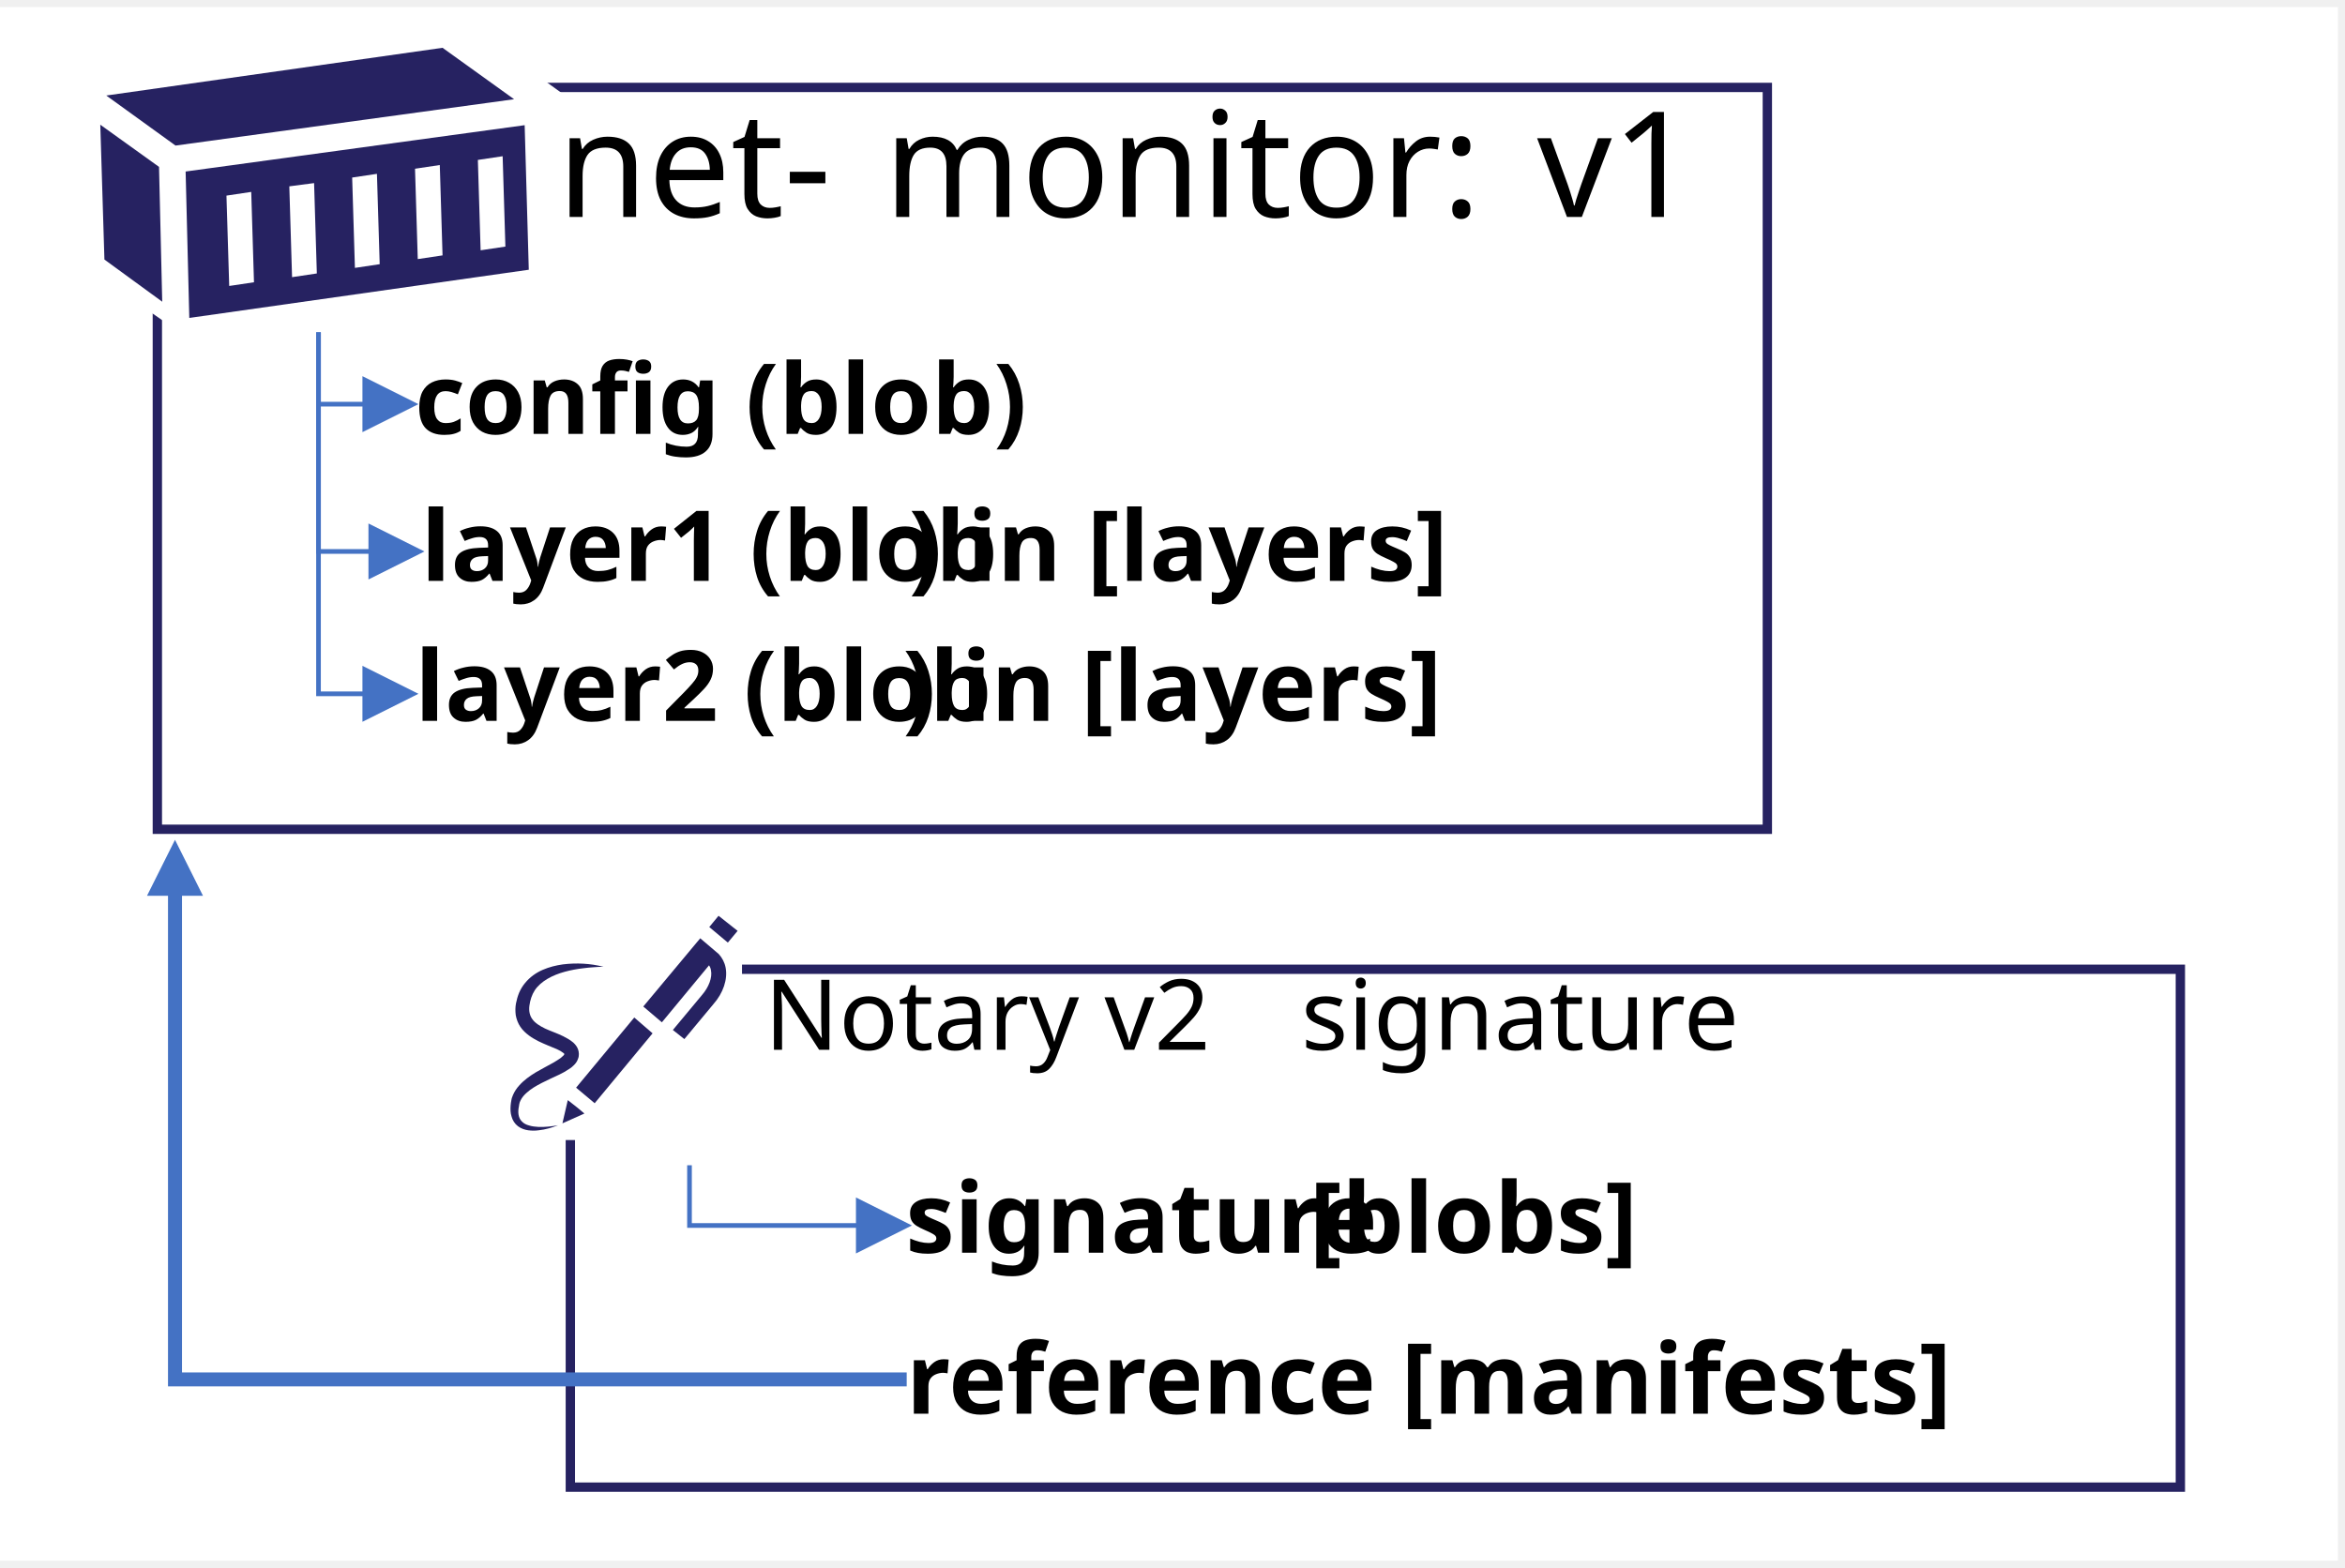
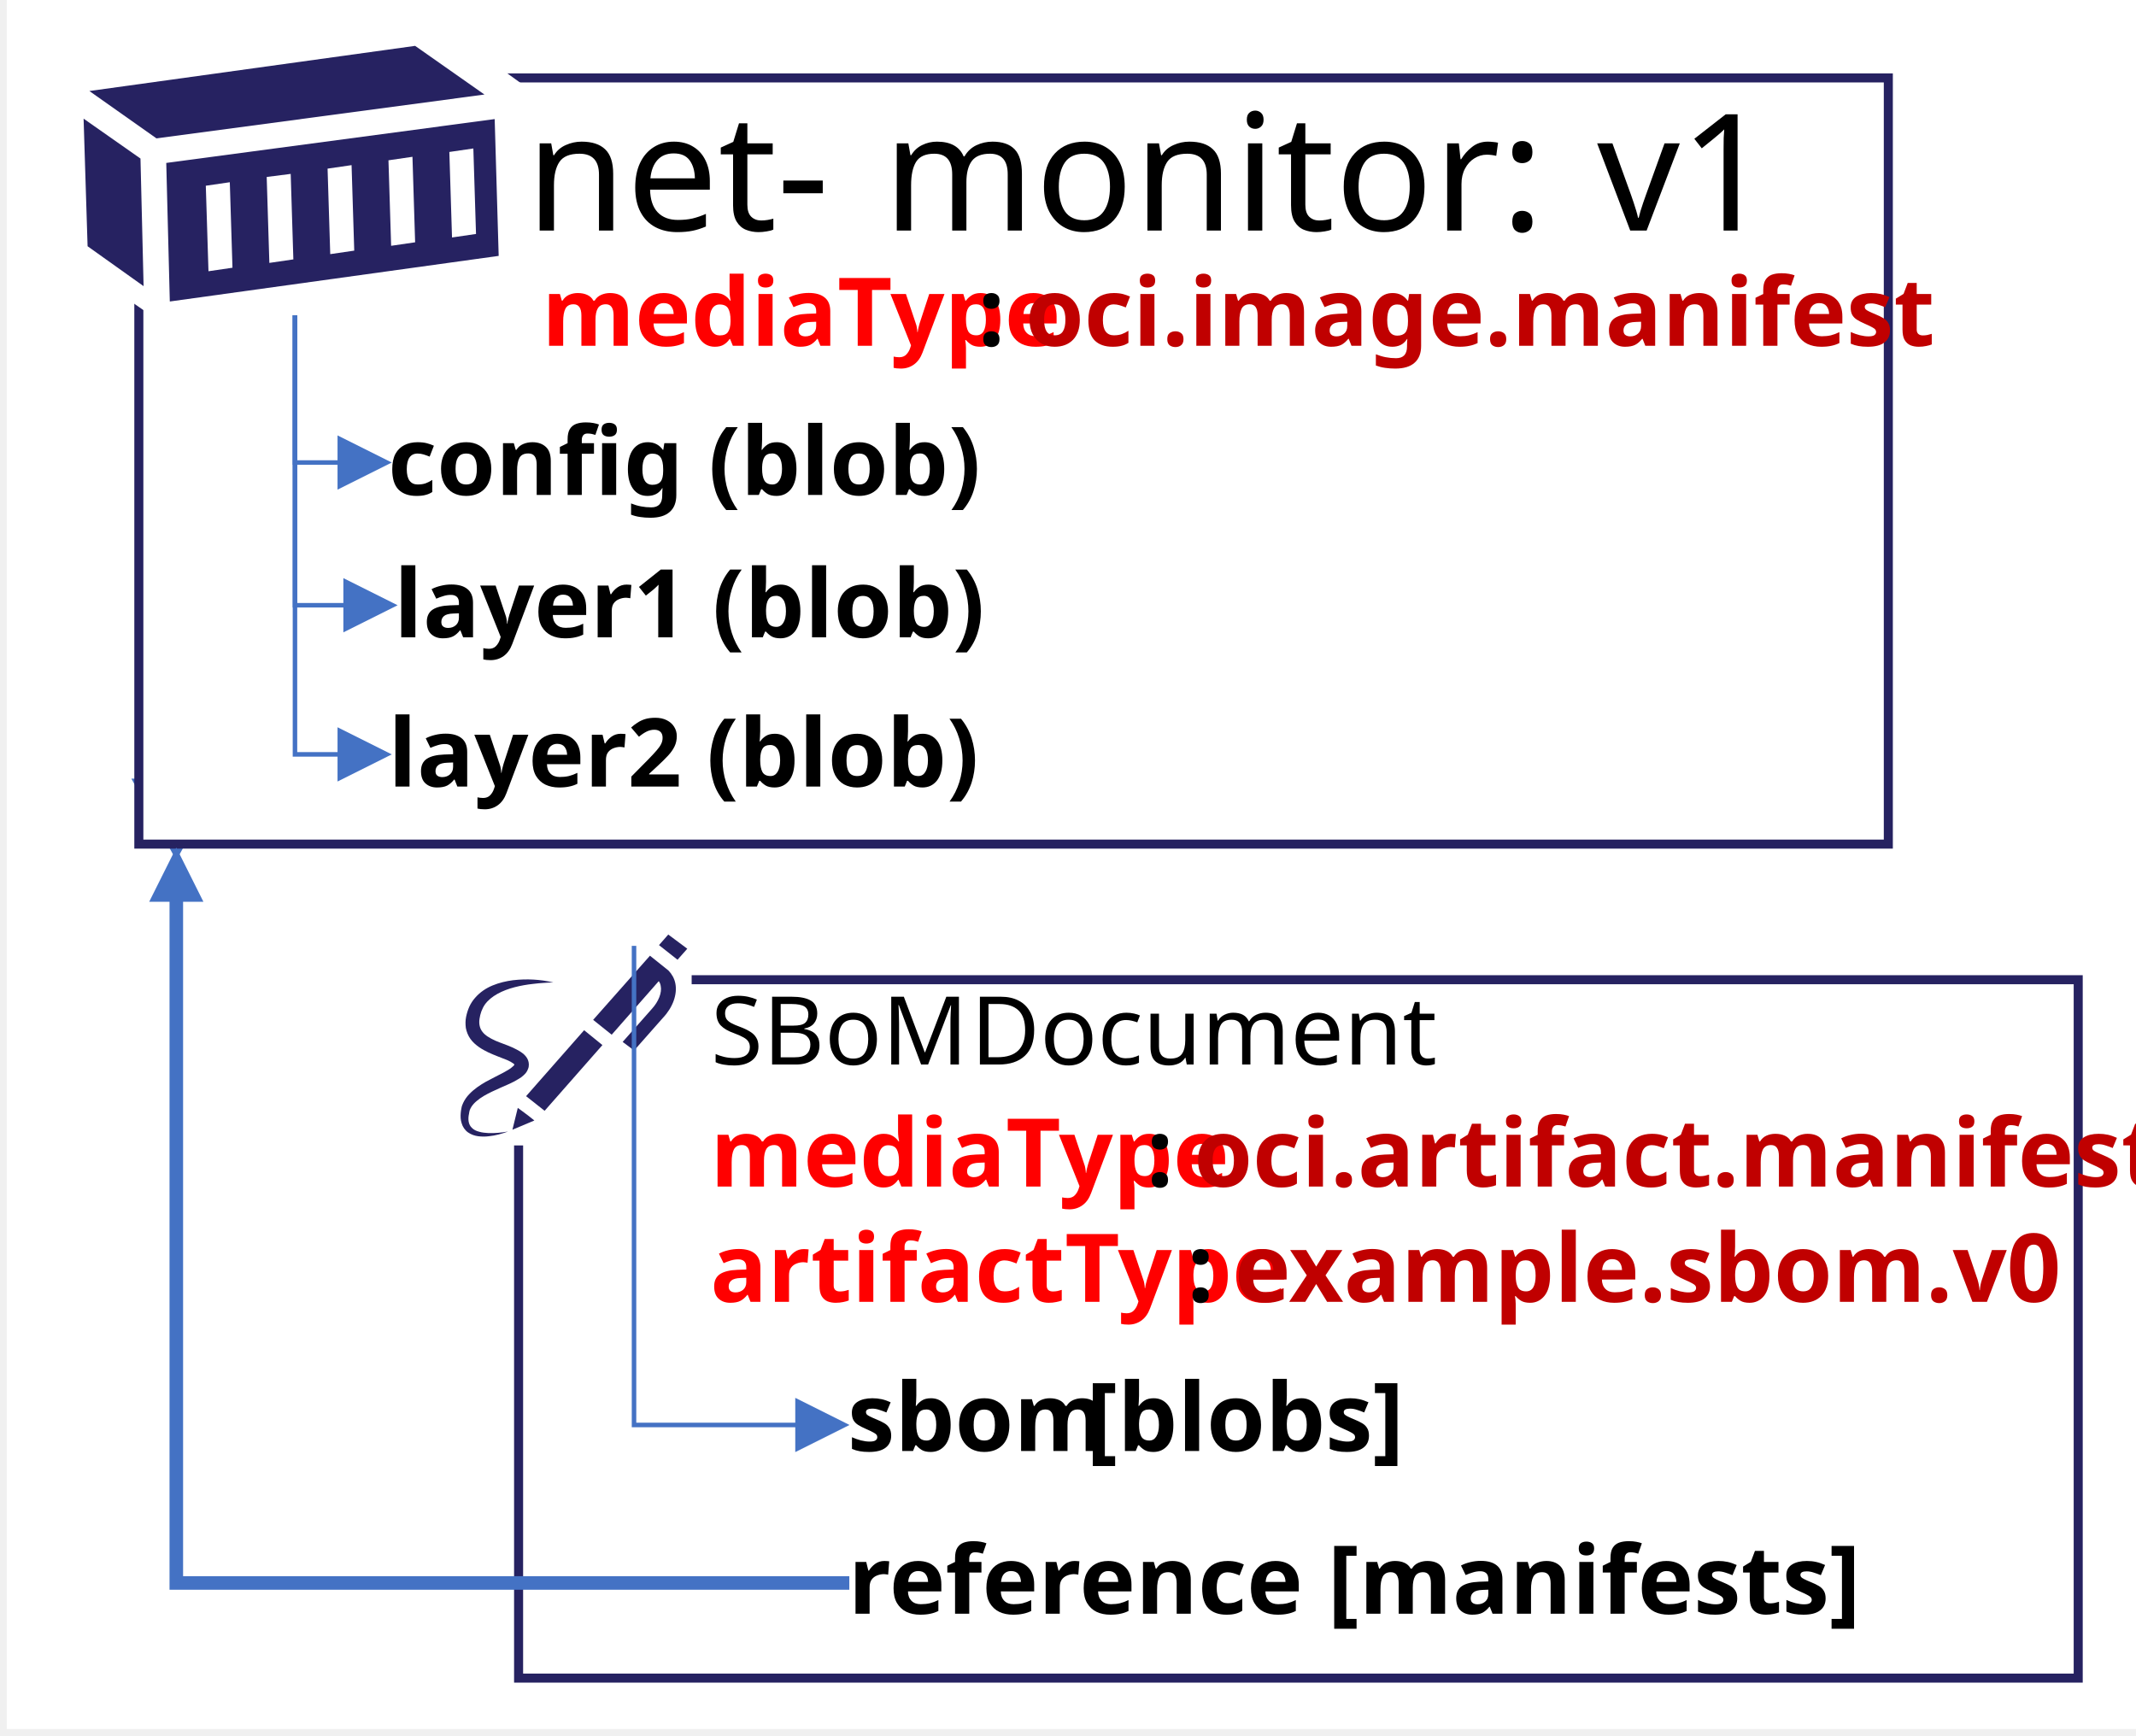
- <svg xmlns="http://www.w3.org/2000/svg" width="335" height="224" overflow="hidden">
+ <svg xmlns="http://www.w3.org/2000/svg" width="315" height="256" overflow="hidden">
  <defs>
    <clipPath id="clip0">
-       <rect x="746" y="255" width="335" height="224" />
+       <rect x="557" y="303" width="315" height="256" />
    </clipPath>
    <clipPath id="clip1">
-       <rect x="760" y="259" width="62" height="43" />
+       <rect x="569" y="307" width="62" height="42" />
    </clipPath>
    <clipPath id="clip2">
-       <rect x="760" y="259" width="62" height="43" />
+       <rect x="569" y="307" width="62" height="42" />
    </clipPath>
    <clipPath id="clip3">
-       <rect x="760" y="249" width="62" height="63" />
+       <rect x="569" y="297" width="62" height="62" />
    </clipPath>
    <clipPath id="clip4">
-       <rect x="819" y="385" width="33" height="34" />
+       <rect x="625" y="440" width="34" height="33" />
    </clipPath>
    <clipPath id="clip5">
-       <rect x="819" y="385" width="33" height="34" />
+       <rect x="625" y="440" width="34" height="33" />
    </clipPath>
    <clipPath id="clip6">
-       <rect x="818" y="385" width="35" height="34" />
+       <rect x="624" y="440" width="36" height="33" />
    </clipPath>
    <clipPath id="clip7">
-       <rect x="818" y="385" width="35" height="34" />
+       <rect x="624" y="440" width="36" height="33" />
    </clipPath>
    <clipPath id="clip8">
-       <rect x="818" y="385" width="34" height="34" />
+       <rect x="624" y="440" width="35" height="33" />
    </clipPath>
    <clipPath id="clip9">
-       <rect x="818" y="385" width="34" height="34" />
+       <rect x="624" y="440" width="35" height="33" />
    </clipPath>
    <clipPath id="clip10">
-       <rect x="818" y="385" width="34" height="34" />
+       <rect x="624" y="440" width="35" height="33" />
    </clipPath>
    <clipPath id="clip11">
-       <rect x="818" y="385" width="34" height="34" />
+       <rect x="624" y="440" width="35" height="33" />
    </clipPath>
  </defs>
-   <g clip-path="url(#clip0)" transform="translate(-746 -255)">
-     <rect x="746" y="256" width="334" height="222" fill="#FFFFFF" />
-     <path d="M768.478 267.493 998.478 267.493 998.478 373.493 768.478 373.493Z" stroke="#262261" stroke-width="1.333" stroke-miterlimit="8" fill="#FFFFFF" fill-rule="evenodd" />
-     <text font-family="Consolas,Consolas_MSFontService,sans-serif" font-weight="400" font-size="21" transform="translate(825.586 286)">net-<tspan font-size="21" x="46.667" y="0">monitor:</tspan>
-       <tspan font-size="21" x="140" y="0">v1</tspan>
+   <g clip-path="url(#clip0)" transform="translate(-557 -303)">
+     <rect x="558" y="303" width="314" height="255" fill="#FFFFFF" />
+     <path d="M588.5 418.5 583 428.5 577.5 418.5Z" stroke="#4472C4" stroke-width="1.333" stroke-miterlimit="8" fill="none" fill-rule="evenodd" />
+     <path d="M577.475 314.492 835.475 314.492 835.475 427.492 577.475 427.492Z" stroke="#262261" stroke-width="1.333" stroke-miterlimit="8" fill="#FFFFFF" fill-rule="evenodd" />
+     <text font-family="Consolas,Consolas_MSFontService,sans-serif" font-weight="400" font-size="24" transform="translate(634.536 337)">net-<tspan font-size="24" x="52.667" y="0">monitor:</tspan>
+       <tspan font-size="24" x="158" y="0">v1</tspan>
    </text>
-     <path d="M813.349 258.992 826.438 268.436C826.621 276.886 826.793 285.335 826.977 293.785L769.523 300.992 758.031 293.039C757.848 284.424 758.203 274.815 758.031 266.199L813.349 258.992Z" fill="#FFFFFF" fill-rule="evenodd" />
+     <path d="M622.349 306.992 635.438 316.436C635.621 324.886 635.793 333.335 635.977 341.785L578.523 348.992 567.031 341.039C566.848 332.424 567.203 322.815 567.031 314.199L622.349 306.992Z" fill="#FFFFFF" fill-rule="evenodd" />
    <g clip-path="url(#clip1)">
      <g clip-path="url(#clip2)">
        <g clip-path="url(#clip3)">
-           <path d="M61.541 43.911 60.951 23.463 12.518 30.017 13.042 50.727 61.541 43.911ZM57.806 27.854 58.199 40.634 54.66 41.159 54.266 28.378 57.806 27.854ZM48.827 29.099 49.22 41.88 45.681 42.404 45.288 29.624 48.827 29.099ZM39.848 30.345 40.241 43.125 36.702 43.649 36.309 30.869 39.848 30.345ZM30.869 31.655 31.262 44.435 27.723 44.96 27.33 32.114 30.869 31.655ZM21.89 32.901 22.283 45.681 18.744 46.205 18.351 33.425 21.89 32.901Z" fill="#262261" transform="matrix(1 0 0 1.01021 760 249.184)" />
-           <path d="M0.918 42.469 9.175 48.433 8.717 29.361 0.328 23.398Z" fill="#262261" transform="matrix(1 0 0 1.01021 760 249.184)" />
-           <path d="M59.444 19.793 49.22 12.518 1.18 19.268 11.076 26.347Z" fill="#262261" transform="matrix(1 0 0 1.01021 760 249.184)" />
+           <path d="M60.724 43.328 60.142 23.151 12.352 29.618 12.869 50.053 60.724 43.328ZM57.038 27.484 57.426 40.094 53.934 40.612 53.545 28.001 57.038 27.484ZM48.178 28.713 48.566 41.323 45.074 41.84 44.686 29.23 48.178 28.713ZM39.318 29.942 39.706 42.552 36.214 43.069 35.826 30.459 39.318 29.942ZM30.459 31.235 30.847 43.845 27.355 44.362 26.967 31.688 30.459 31.235ZM21.599 32.464 21.987 45.074 18.495 45.591 18.107 32.981 21.599 32.464Z" fill="#262261" transform="matrix(1.01346 0 0 1 569 297.412)" />
+           <path d="M0.905 41.905 9.054 47.79 8.601 28.971 0.323 23.087Z" fill="#262261" transform="matrix(1.01346 0 0 1 569 297.412)" />
+           <path d="M58.654 19.53 48.566 12.352 1.164 19.012 10.929 25.997Z" fill="#262261" transform="matrix(1.01346 0 0 1 569 297.412)" />
        </g>
      </g>
    </g>
-     <text font-family="Calibri,Calibri_MSFontService,sans-serif" font-weight="700" font-size="14" transform="translate(806.131 338)">layer1 (blob<tspan font-size="14" x="69.667" y="0">) in [layers]</tspan>
-       <tspan font-size="14" x="-0.86" y="20">layer2 (blob</tspan>
-       <tspan font-size="14" x="68.807" y="20">) in [layers]</tspan>
+     <text font-family="Calibri,Calibri_MSFontService,sans-serif" font-weight="700" font-size="14" transform="translate(615.081 397)">layer1 (blob)<tspan font-size="14" x="-0.86" y="22">layer2 (blob)</tspan>
    </text>
-     <path d="M799.97 334.132 791.167 334.132 791.167 302.5 791.833 302.5 791.833 333.798 791.5 333.465 799.97 333.465ZM798.637 329.798 806.637 333.798 798.637 337.798Z" fill="#4472C4" />
-     <path d="M799.11 354.47 791.167 354.47 791.167 302.5 791.833 302.5 791.833 354.136 791.5 353.803 799.11 353.803ZM797.777 350.136 805.777 354.136 797.777 358.136Z" fill="#4472C4" />
-     <text font-family="Calibri,Calibri_MSFontService,sans-serif" font-weight="700" font-size="14" transform="translate(805.271 317)">config (blob)</text>
-     <path d="M799.11 313.083 791.167 313.083 791.167 302.5 791.833 302.5 791.833 312.749 791.5 312.416 799.11 312.416ZM797.777 308.749 805.777 312.749 797.777 316.749Z" fill="#4472C4" />
-     <path d="M827.478 393.495 1057.48 393.495 1057.48 467.495 827.478 467.495Z" stroke="#262261" stroke-width="1.333" stroke-miterlimit="8" fill="#FFFFFF" fill-rule="evenodd" />
+     <path d="M608.97 392.597 600.167 392.597 600.167 349.5 600.833 349.5 600.833 392.264 600.5 391.93 608.97 391.93ZM607.637 388.264 615.637 392.264 607.637 396.264Z" fill="#4472C4" />
+     <path d="M608.11 414.592 600.167 414.592 600.167 349.5 600.833 349.5 600.833 414.259 600.5 413.925 608.11 413.925ZM606.777 410.259 614.777 414.259 606.777 418.259Z" fill="#4472C4" />
+     <text font-family="Calibri,Calibri_MSFontService,sans-serif" font-weight="700" font-size="14" transform="translate(614.221 376)">config (blob)</text>
+     <path d="M608.11 371.548 600.167 371.548 600.167 349.5 600.833 349.5 600.833 371.215 600.5 370.881 608.11 370.881ZM606.777 367.215 614.777 371.215 606.777 375.215Z" fill="#4472C4" />
+     <text fill="#FF0000" font-family="Calibri,Calibri_MSFontService,sans-serif" font-weight="700" font-size="14" transform="translate(636.88 354)">mediaType<tspan fill="#000000" font-size="14" x="64.333" y="0">: </tspan>
+       <tspan fill="#C00000" font-size="14" x="71.333" y="0">oci.image.manifest</tspan>
+     </text>
+     <path d="M633.478 447.493 863.478 447.493 863.478 550.493 633.478 550.493Z" stroke="#262261" stroke-width="1.333" stroke-miterlimit="8" fill="#FFFFFF" fill-rule="evenodd" />
    <g clip-path="url(#clip4)">
      <g clip-path="url(#clip5)">
        <g clip-path="url(#clip6)">
          <g clip-path="url(#clip7)">
-             <path d="M183.22 267.906 217.307 267.906 217.307 299.862 183.22 299.862Z" fill="#FFFFFF" transform="matrix(1 0 0 1.02961 635.237 109.161)" />
+             <path d="M183.097 267.726 217.161 267.726 217.161 299.661 183.097 299.661Z" fill="#FFFFFF" transform="matrix(1.03099 0 0 1 435.668 172.274)" />
            <g clip-path="url(#clip8)">
              <g clip-path="url(#clip9)">
                <g clip-path="url(#clip10)">
                  <g clip-path="url(#clip11)">
-                     <path d="M20.353 16.83 17.788 14.572 9.646 24.594 12.246 26.818Z" fill="#262261" transform="matrix(1.02048 0 0 1 818.456 385.82)" />
-                     <path d="M9.851 27.468 8.483 26.373 7.731 29.691 10.809 28.289Z" fill="#262261" transform="matrix(1.02048 0 0 1 818.456 385.82)" />
-                     <path d="M28.289 1.642 30.889 3.865 32.257 2.189 29.589 0.034Z" fill="#262261" transform="matrix(1.02048 0 0 1 818.456 385.82)" />
-                     <path d="M23.192 16.351 24.8 17.651 28.87 12.656C30.239 11.083 30.889 9.099 30.581 7.457 30.444 6.704 30.102 6.055 29.623 5.507L27.023 3.25 19.053 12.998 21.653 15.256 28.255 7.115C28.392 7.32 28.494 7.56 28.528 7.833 28.733 8.86 28.22 10.228 27.297 11.322L23.192 16.351Z" fill="#262261" transform="matrix(1.02048 0 0 1 818.456 385.82)" />
-                     <path d="M1.745 26.715C1.813 26.544 1.881 26.373 1.984 26.202 2.189 25.86 2.429 25.587 2.737 25.313 3.318 24.766 4.071 24.321 4.857 23.91 5.644 23.5 6.465 23.124 7.32 22.713 7.731 22.508 8.175 22.268 8.62 21.96 8.86 21.824 9.065 21.653 9.304 21.413 9.544 21.174 9.783 20.9 9.92 20.456 10.091 20.045 10.057 19.498 9.92 19.122 9.783 18.711 9.509 18.403 9.27 18.164 8.757 17.719 8.278 17.48 7.833 17.24 6.944 16.795 6.089 16.522 5.302 16.145 4.549 15.769 3.9 15.359 3.523 14.811 3.147 14.298 3.01 13.614 3.113 12.862 3.215 12.075 3.455 11.322 3.865 10.672 4.721 9.373 6.328 8.517 8.039 8.039 8.894 7.799 9.783 7.628 10.707 7.525 11.151 7.457 11.63 7.423 12.075 7.389 12.52 7.354 12.998 7.32 13.477 7.32 11.63 6.841 9.715 6.739 7.799 6.978 6.841 7.115 5.884 7.354 4.96 7.765 4.036 8.175 3.181 8.791 2.497 9.646 2.155 10.057 1.881 10.536 1.676 11.014 1.471 11.528 1.334 12.007 1.231 12.554 1.129 13.101 1.129 13.648 1.197 14.23 1.3 14.811 1.505 15.393 1.847 15.906 2.189 16.419 2.6 16.795 3.044 17.137 3.489 17.48 3.934 17.719 4.378 17.959 5.268 18.403 6.157 18.745 6.944 19.087 7.32 19.258 7.662 19.463 7.867 19.635 7.97 19.703 8.004 19.771 8.004 19.805 8.004 19.84 8.004 19.805 8.004 19.805 8.004 19.805 7.97 19.908 7.867 20.011 7.765 20.113 7.628 20.216 7.491 20.353 7.183 20.592 6.807 20.797 6.431 21.037 5.644 21.482 4.823 21.926 4.002 22.405 3.181 22.918 2.36 23.5 1.676 24.287 1.334 24.663 1.026 25.142 0.821 25.621 0.718 25.86 0.616 26.134 0.582 26.407 0.513 26.681 0.513 26.921 0.479 27.16 0.445 27.673 0.445 28.186 0.616 28.733 0.753 29.247 1.06 29.76 1.505 30.102 1.95 30.444 2.463 30.615 2.942 30.683 3.455 30.752 3.934 30.752 4.413 30.683 5.37 30.581 6.26 30.307 7.115 29.965 6.191 30.136 5.268 30.239 4.378 30.204 3.934 30.17 3.489 30.136 3.079 29.999 2.668 29.896 2.292 29.691 2.052 29.418 1.539 28.905 1.471 28.084 1.642 27.263 1.642 27.126 1.71 26.886 1.745 26.715Z" fill="#262261" transform="matrix(1.02048 0 0 1 818.456 385.82)" />
+                     <path d="M19.754 16.335 17.264 14.143 9.363 23.871 11.886 26.029Z" fill="#262261" transform="matrix(1.08327 0 0 1 624.44 440.796)" />
+                     <path d="M9.562 26.66 8.234 25.598 7.503 28.818 10.491 27.457Z" fill="#262261" transform="matrix(1.08327 0 0 1 624.44 440.796)" />
+                     <path d="M27.457 1.594 29.98 3.752 31.308 2.125 28.718 0.033Z" fill="#262261" transform="matrix(1.08327 0 0 1 624.44 440.796)" />
+                     <path d="M22.51 15.87 24.07 17.131 28.021 12.284C29.349 10.757 29.98 8.831 29.681 7.238 29.549 6.507 29.216 5.877 28.752 5.345L26.228 3.154 18.493 12.616 21.016 14.807 27.424 6.906C27.556 7.105 27.656 7.337 27.689 7.603 27.888 8.599 27.39 9.927 26.494 10.989L22.51 15.87Z" fill="#262261" transform="matrix(1.08327 0 0 1 624.44 440.796)" />
+                     <path d="M1.693 25.93C1.76 25.764 1.826 25.598 1.926 25.432 2.125 25.1 2.357 24.834 2.656 24.568 3.22 24.037 3.951 23.605 4.714 23.207 5.478 22.809 6.275 22.444 7.105 22.045 7.503 21.846 7.935 21.613 8.367 21.315 8.599 21.182 8.798 21.016 9.03 20.784 9.263 20.551 9.495 20.285 9.628 19.854 9.794 19.456 9.761 18.924 9.628 18.559 9.495 18.161 9.23 17.862 8.997 17.629 8.499 17.198 8.034 16.965 7.603 16.733 6.74 16.301 5.91 16.036 5.146 15.671 4.416 15.305 3.785 14.907 3.42 14.376 3.054 13.878 2.922 13.214 3.021 12.483 3.121 11.72 3.353 10.989 3.752 10.358 4.582 9.097 6.142 8.267 7.802 7.802 8.632 7.57 9.495 7.404 10.392 7.304 10.823 7.238 11.288 7.204 11.72 7.171 12.151 7.138 12.616 7.105 13.081 7.105 11.288 6.64 9.429 6.54 7.57 6.773 6.64 6.906 5.71 7.138 4.814 7.537 3.918 7.935 3.088 8.533 2.424 9.363 2.092 9.761 1.826 10.226 1.627 10.691 1.428 11.188 1.295 11.653 1.195 12.185 1.096 12.716 1.096 13.247 1.162 13.811 1.262 14.376 1.461 14.94 1.793 15.438 2.125 15.936 2.523 16.301 2.955 16.634 3.386 16.965 3.818 17.198 4.25 17.43 5.113 17.862 5.976 18.194 6.74 18.526 7.105 18.692 7.437 18.891 7.636 19.057 7.736 19.123 7.769 19.19 7.769 19.223 7.769 19.256 7.769 19.223 7.769 19.223 7.769 19.223 7.736 19.323 7.636 19.422 7.537 19.522 7.404 19.621 7.271 19.754 6.972 19.987 6.607 20.186 6.242 20.418 5.478 20.85 4.681 21.282 3.884 21.746 3.088 22.244 2.291 22.809 1.627 23.572 1.295 23.938 0.996 24.402 0.797 24.867 0.697 25.1 0.598 25.365 0.564 25.631 0.498 25.896 0.498 26.129 0.465 26.361 0.432 26.859 0.432 27.357 0.598 27.888 0.73 28.386 1.029 28.884 1.461 29.216 1.892 29.549 2.39 29.714 2.855 29.781 3.353 29.847 3.818 29.847 4.283 29.781 5.212 29.681 6.076 29.416 6.906 29.084 6.009 29.25 5.113 29.349 4.25 29.316 3.818 29.283 3.386 29.25 2.988 29.117 2.59 29.017 2.224 28.818 1.992 28.552 1.494 28.054 1.428 27.258 1.594 26.461 1.594 26.328 1.66 26.096 1.693 25.93Z" fill="#262261" transform="matrix(1.08327 0 0 1 624.44 440.796)" />
                  </g>
                </g>
              </g>
            </g>
          </g>
        </g>
      </g>
    </g>
-     <text font-family="Consolas,Consolas_MSFontService,sans-serif" font-weight="400" font-size="14" transform="translate(855.205 405)">Notary v2 <tspan font-size="14" x="76.667" y="0">signature</tspan>
-       <tspan font-family="Calibri,Calibri_MSFontService,sans-serif" font-weight="700" font-size="14" x="20.184" y="29">signature </tspan>
-       <tspan font-family="Calibri,Calibri_MSFontService,sans-serif" font-weight="700" font-size="14" x="77.85" y="29">[blobs]</tspan>
+     <text font-family="Consolas,Consolas_MSFontService,sans-serif" font-weight="400" font-size="14" transform="translate(661.818 460)">SBoM<tspan font-size="14" x="38.333" y="0">Document</tspan>
+       <tspan font-family="Calibri,Calibri_MSFontService,sans-serif" font-weight="700" font-size="14" x="20.184" y="57">sbom</tspan>
+       <tspan font-family="Calibri,Calibri_MSFontService,sans-serif" font-weight="700" font-size="14" x="55.35" y="57">[blobs]</tspan>
    </text>
-     <path d="M869.612 430.438 844.167 430.438 844.167 421.5 844.833 421.5 844.833 430.104 844.5 429.771 869.612 429.771ZM868.279 426.104 876.279 430.104 868.279 434.104Z" fill="#4472C4" />
-     <text font-family="Calibri,Calibri_MSFontService,sans-serif" font-weight="700" font-size="14" transform="translate(875.458 457)">reference [manifests]</text>
-     <path d="M875.53 453.1 770 453.1 770 381.667 772 381.667 772 452.1 771 451.1 875.53 451.1ZM767 383 771 375 775 383Z" fill="#4472C4" />
+     <path d="M675.612 513.493 650.167 513.493 650.167 442.5 650.833 442.5 650.833 513.16 650.5 512.826 675.612 512.826ZM674.279 509.16 682.279 513.16 674.279 517.16Z" fill="#4472C4" />
+     <text font-family="Calibri,Calibri_MSFontService,sans-serif" font-weight="700" font-size="14" transform="translate(682.071 541)">reference [manifests]<tspan fill="#FF0000" font-size="14" x="-20.342" y="-63">mediaType</tspan>
+       <tspan font-size="14" x="43.991" y="-63">: </tspan>
+       <tspan fill="#C00000" font-size="14" x="50.991" y="-63">oci.artifact.manifest</tspan>
+       <tspan fill="#FF0000" font-size="14" x="-20.342" y="-46">artifactType</tspan>
+       <tspan font-size="14" x="49.991" y="-46">: </tspan>
+       <tspan fill="#C00000" font-size="14" x="56.991" y="-46">example.sbom.v0</tspan>
+     </text>
+     <path d="M682.251 537.459 582 537.459 582 434.667 584 434.667 584 536.459 583 535.459 682.251 535.459ZM579 436 583 428 587 436Z" fill="#4472C4" />
  </g>
</svg>
